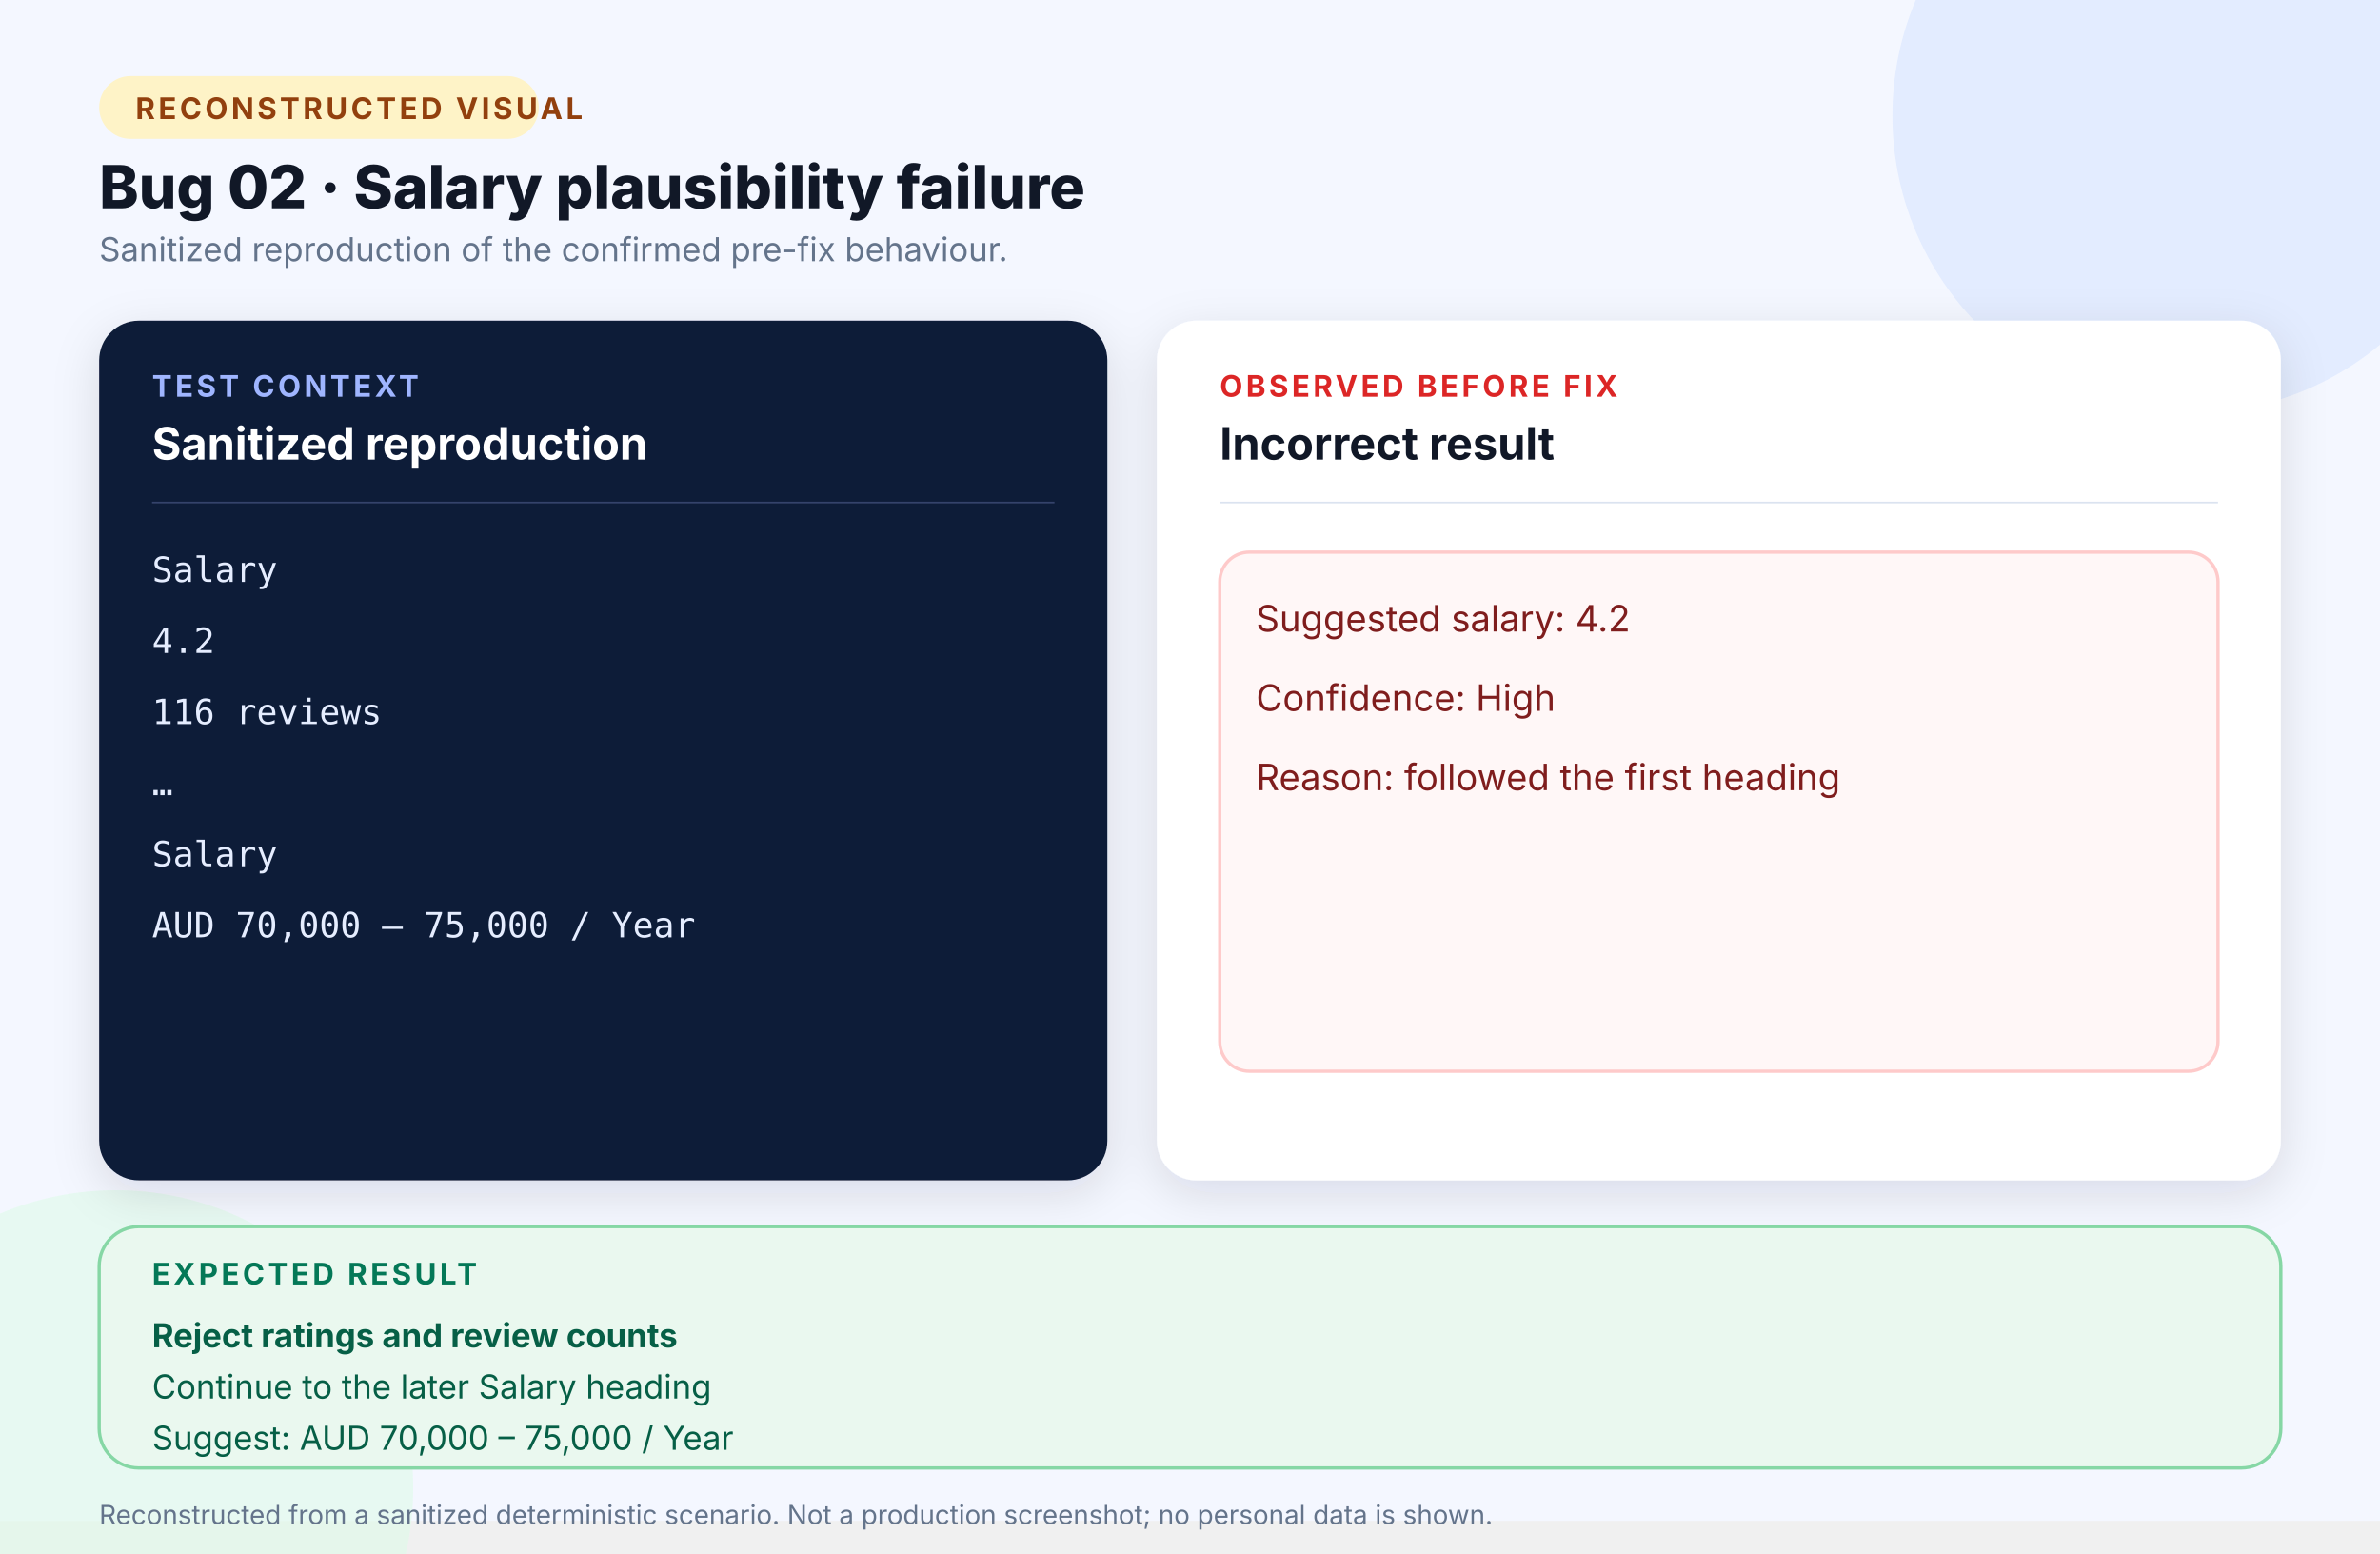
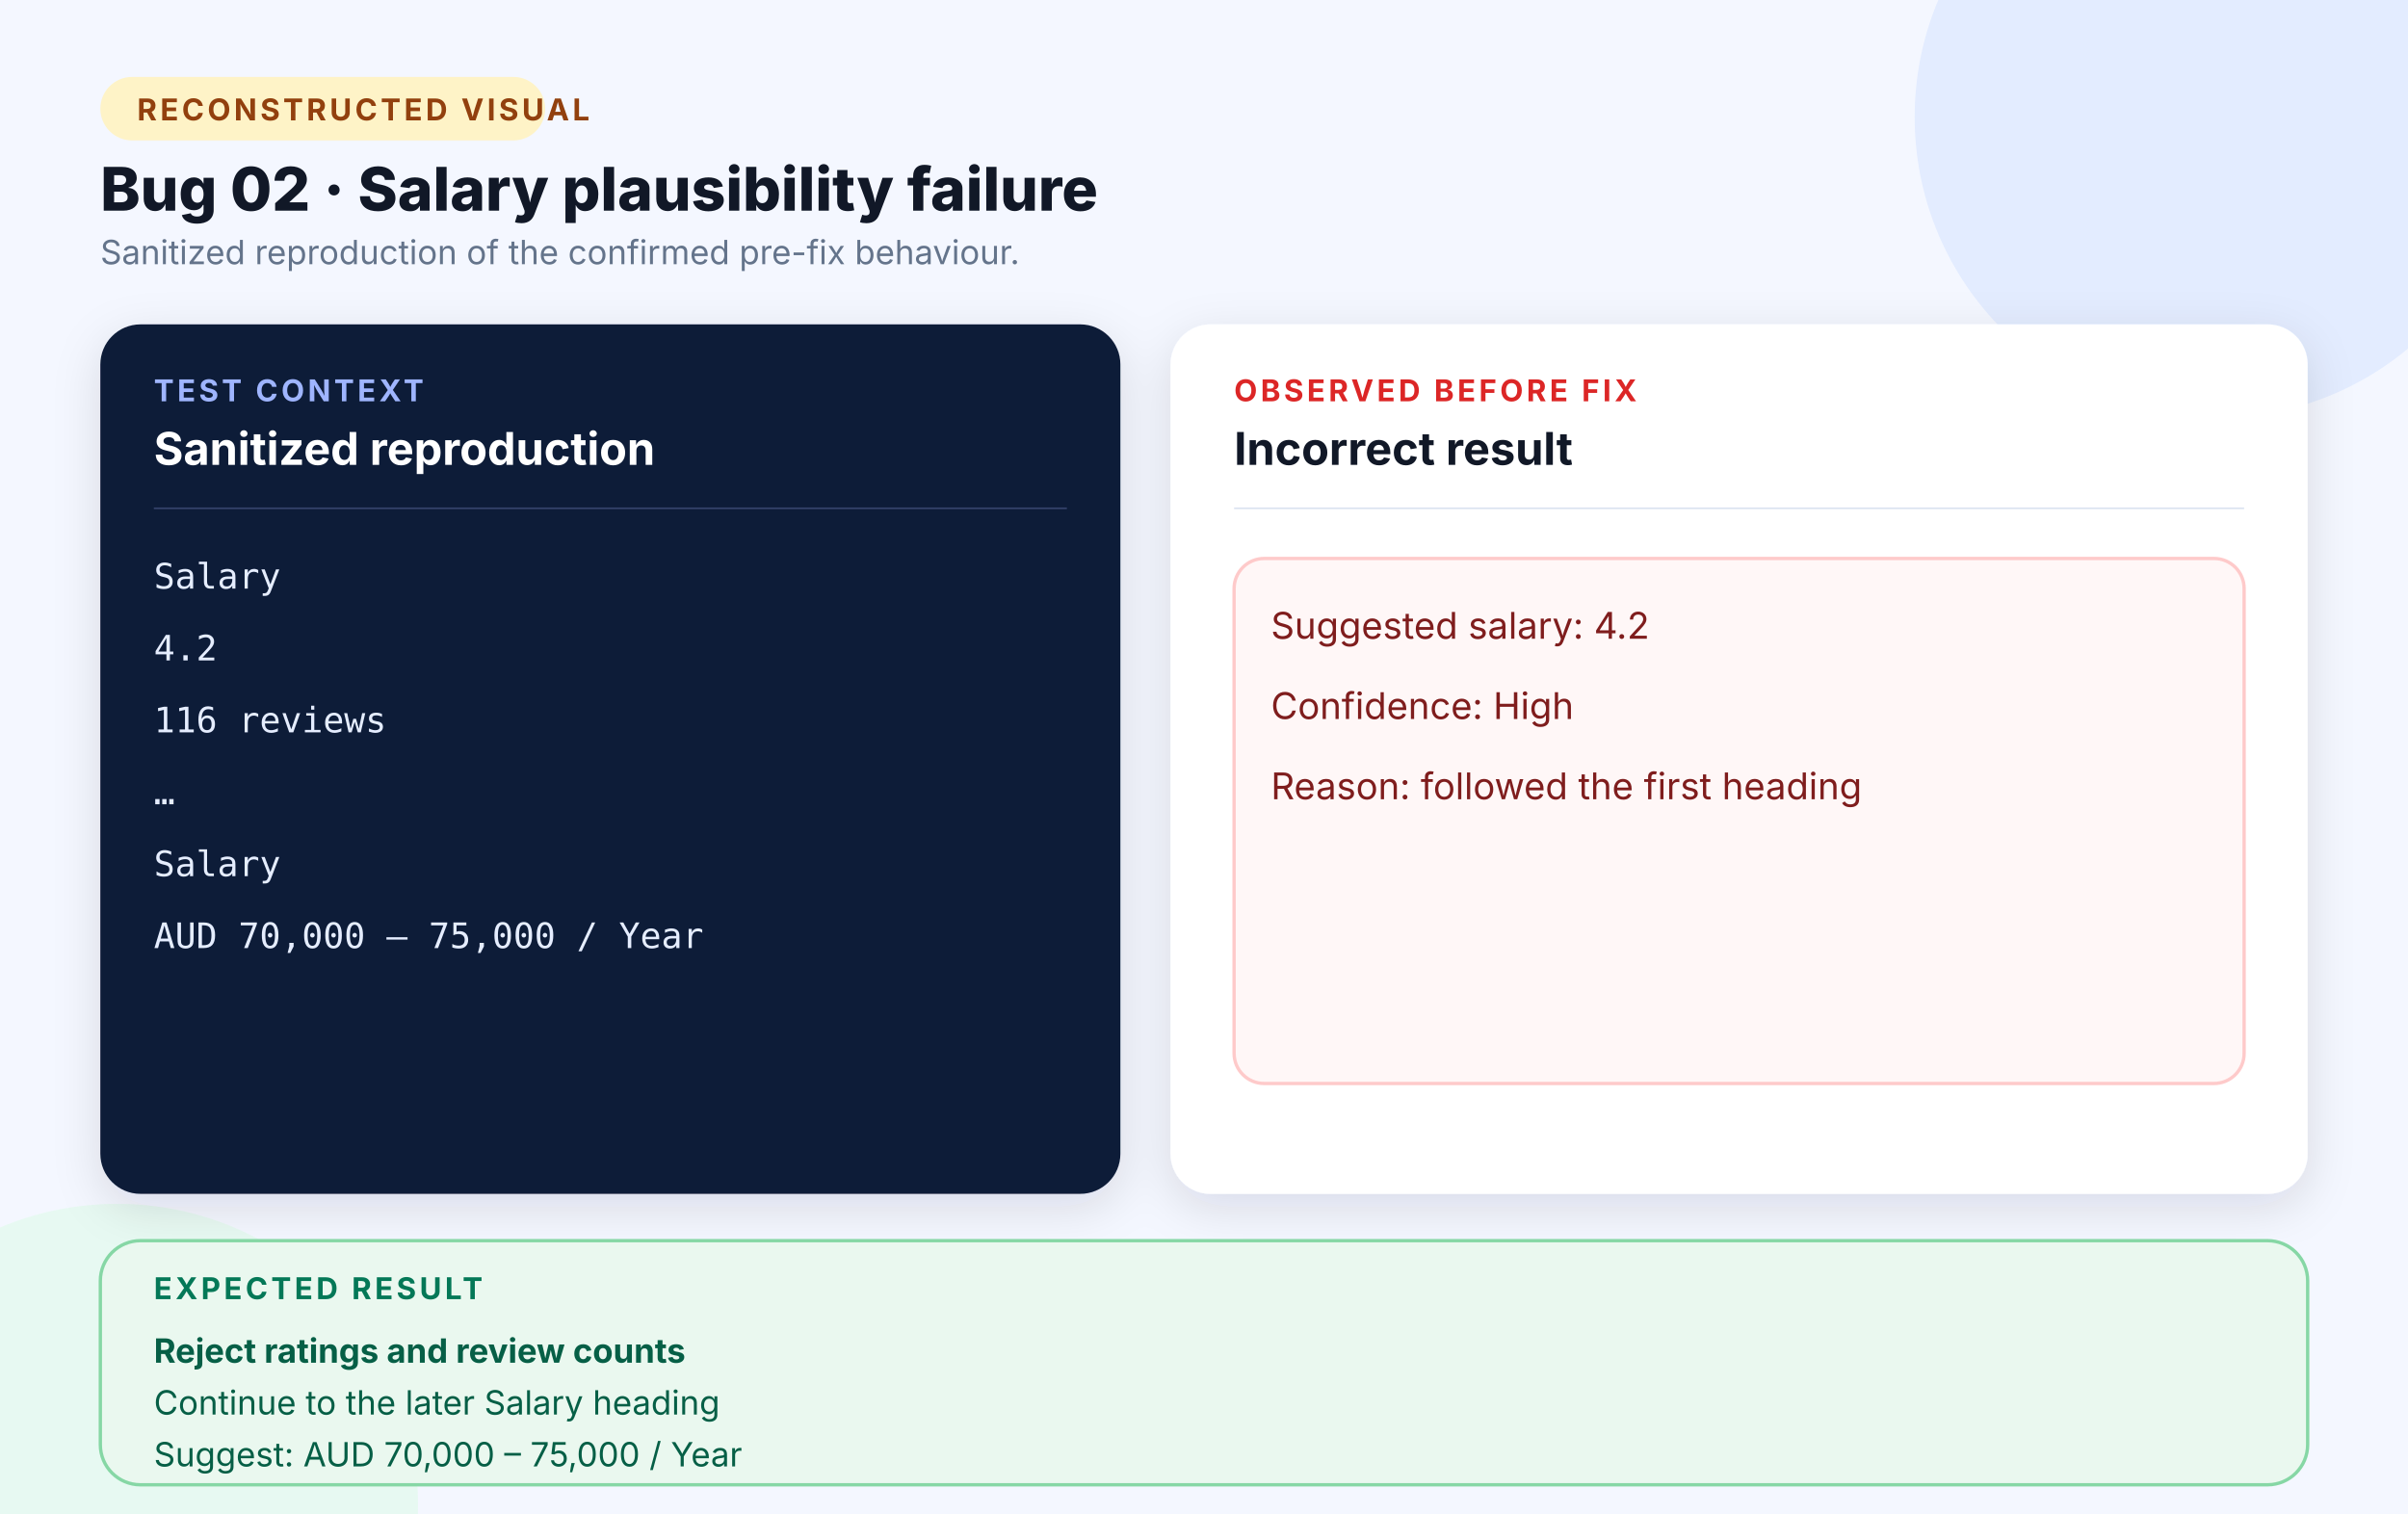
- <svg xmlns="http://www.w3.org/2000/svg" width="1440" height="940" viewBox="0 0 1440 940" role="img" aria-labelledby="title desc">
+ <svg xmlns="http://www.w3.org/2000/svg" width="1440" height="905" viewBox="0 0 1440 905" role="img" aria-labelledby="title desc">
  <defs>
    <filter id="s" x="-10%" y="-10%" width="120%" height="130%">
      <feDropShadow dx="0" dy="8" stdDeviation="14" flood-color="#0f172a" flood-opacity=".12" />
    </filter>
    <style>.sans{font-family:Inter,"Segoe UI",Arial,sans-serif}.mono{font-family:"Cascadia Code",Consolas,monospace}.tag{font-size:18px;font-weight:700;letter-spacing:2px}.line{font-size:21px;fill:#e5edff}.obs{font-size:22px;fill:#7f1d1d}.exp{font-size:20px;fill:#065f46}.strong{font-weight:750}.muted{fill:#64748b}</style>
  </defs>
  <rect width="1440" height="920" fill="#f4f7ff" />
  <circle cx="1325" cy="70" r="180" fill="#dbe7ff" opacity=".7" />
  <circle cx="70" cy="900" r="180" fill="#dcfce7" opacity=".55" />
  <g class="sans">
    <rect x="60" y="46" width="266" height="38" rx="19" fill="#fef3c7" />
    <text x="82" y="72" class="tag" fill="#92400e">RECONSTRUCTED VISUAL</text>
    <text x="60" y="126" font-size="36" font-weight="800" fill="#111827">Bug 02 · Salary plausibility failure</text>
    <text x="60" y="158" font-size="20" class="muted">Sanitized reproduction of the confirmed pre-fix behaviour.</text>
    <g filter="url(#s)">
      <rect x="60" y="194" width="610" height="520" rx="24" fill="#111b38" />
      <rect x="700" y="194" width="680" height="520" rx="24" fill="#fff" />
    </g>
    <text x="92" y="240" class="tag" fill="#9fb5ff">TEST CONTEXT</text>
    <text x="92" y="278" font-size="27" font-weight="750" fill="#fff">Sanitized reproduction</text>
    <line x1="92" y1="304" x2="638" y2="304" stroke="#34436b" />
    <text x="92" y="352" class="mono line">Salary</text>
    <text x="92" y="395" class="mono line">4.2</text>
    <text x="92" y="438" class="mono line">116 reviews</text>
    <text x="92" y="481" class="mono line">…</text>
    <text x="92" y="524" class="mono line">Salary</text>
    <text x="92" y="567" class="mono line">AUD 70,000 – 75,000 / Year</text>
    <text x="738" y="240" class="tag" fill="#dc2626">OBSERVED BEFORE FIX</text>
    <text x="738" y="278" font-size="27" font-weight="750" fill="#111827">Incorrect result</text>
    <line x1="738" y1="304" x2="1342" y2="304" stroke="#dbe3f0" />
    <rect x="738" y="334" width="604" height="314" rx="18" fill="#fff7f7" stroke="#fecaca" stroke-width="2" />
    <text x="760" y="382" class="obs">Suggested salary: 4.2</text>
    <text x="760" y="430" class="obs">Confidence: High</text>
    <text x="760" y="478" class="obs">Reason: followed the first heading</text>
    <rect x="60" y="742" width="1320" height="146" rx="24" fill="#eaf8ef" stroke="#86d7a5" stroke-width="2" />
    <text x="92" y="777" class="tag" fill="#047857">EXPECTED RESULT</text>
    <text x="92" y="815" class="exp strong">Reject ratings and review counts</text>
    <text x="92" y="846" class="exp">Continue to the later Salary heading</text>
    <text x="92" y="877" class="exp">Suggest: AUD 70,000 – 75,000 / Year</text>
-     <text x="60" y="922" font-size="16" class="muted">Reconstructed from a sanitized deterministic scenario. Not a production screenshot; no personal data is shown.</text>
  </g>
</svg>
